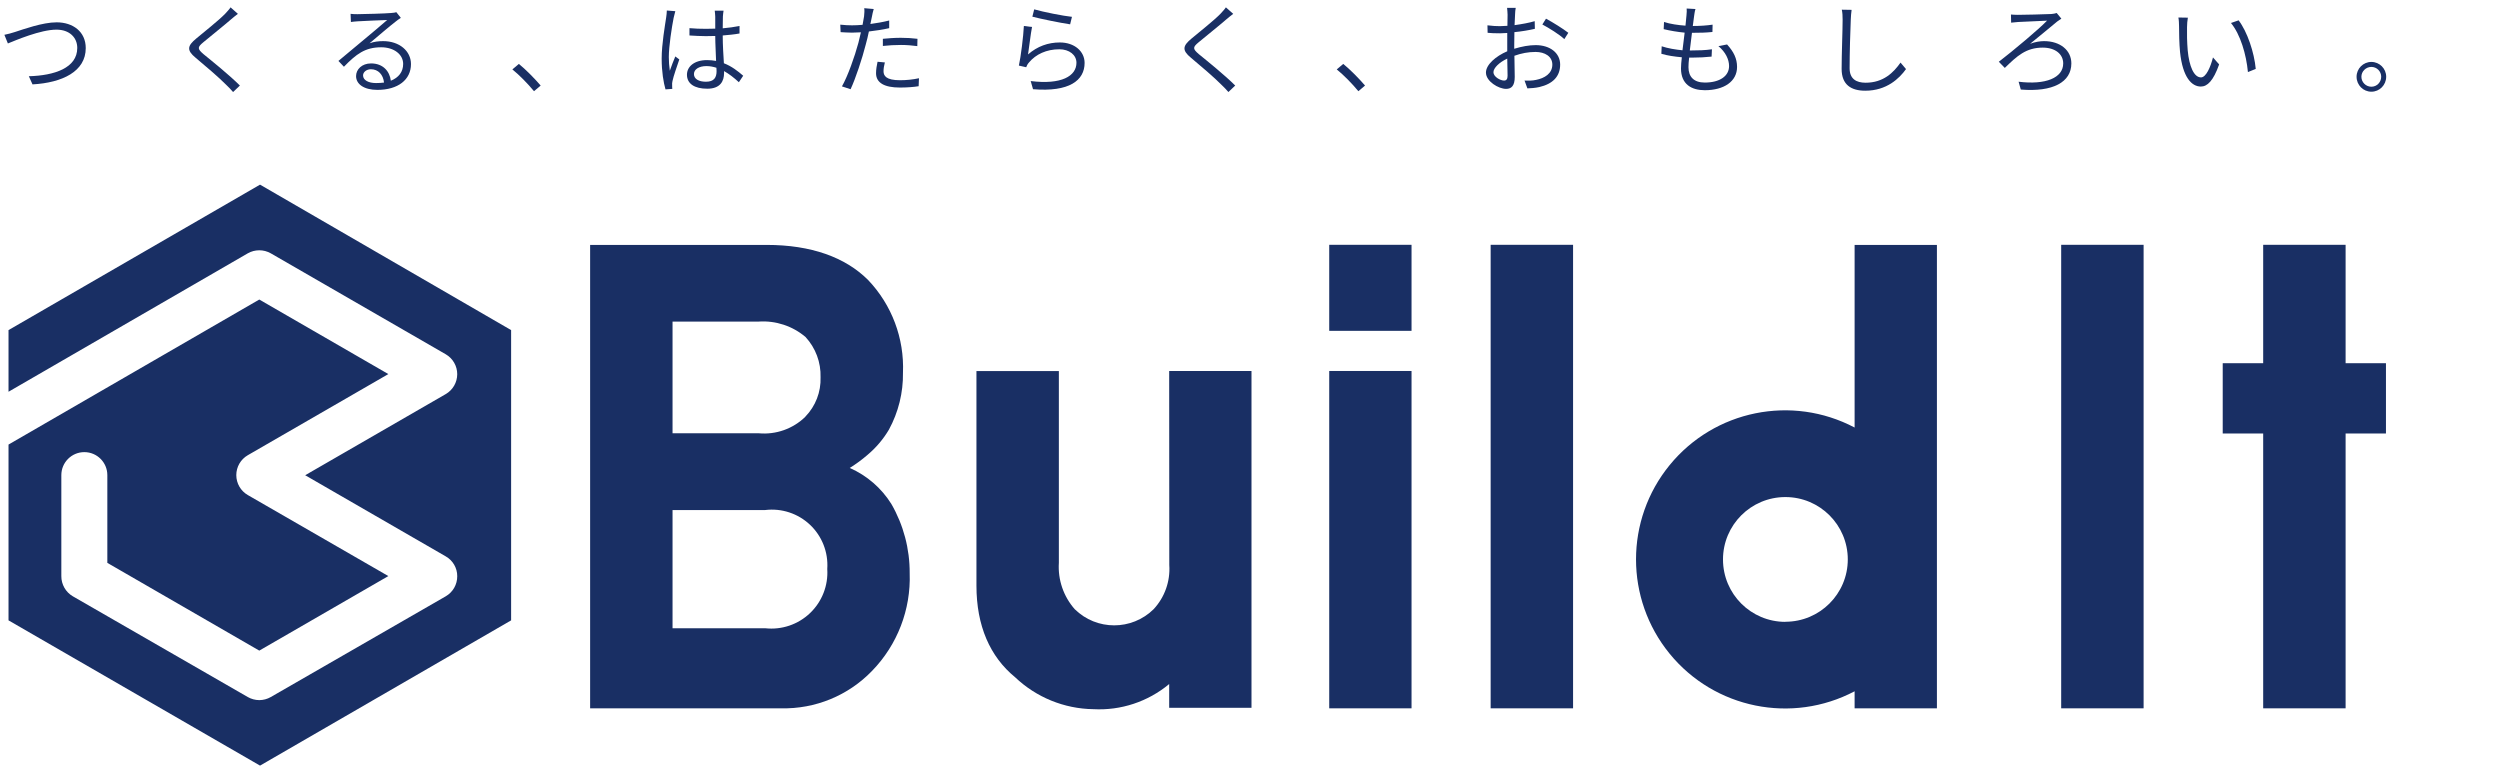
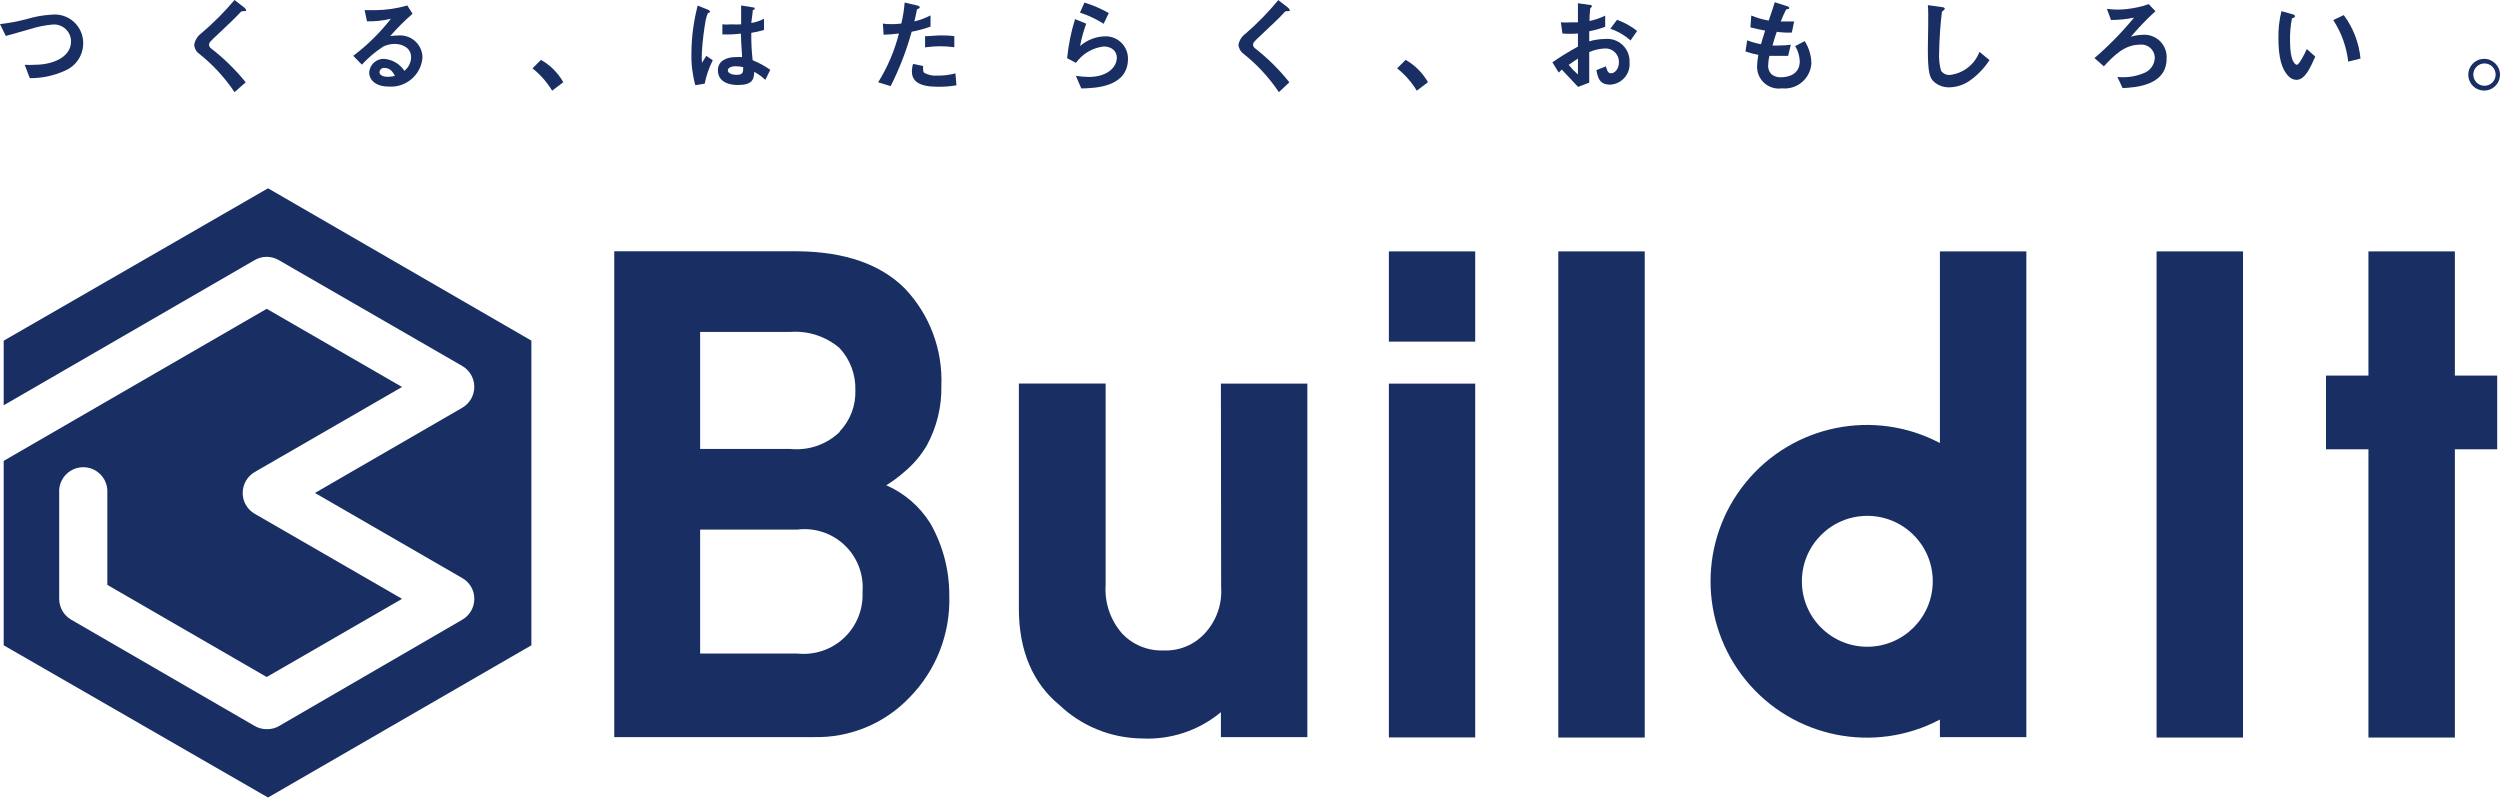
- <svg xmlns="http://www.w3.org/2000/svg" viewBox="0 0 234.78 71.9">
+ <svg xmlns="http://www.w3.org/2000/svg" viewBox="0 0 223.85 71.41">
  <g id="レイヤー_2" data-name="レイヤー 2">
    <g id="レイヤー_1-2" data-name="レイヤー 1">
-       <path d="M24.42,17.34.8,31v5.79l22.47-13a2.19,2.19,0,0,1,2.16,0l16.43,9.48a2.16,2.16,0,0,1,0,3.74l-13.2,7.62,13.2,7.62a2.13,2.13,0,0,1,1.08,1.86A2.16,2.16,0,0,1,41.86,56L25.43,65.46a2.19,2.19,0,0,1-1.08.29,2.21,2.21,0,0,1-1.08-.29L6.84,56A2.18,2.18,0,0,1,5.76,54.1V44.62a2.16,2.16,0,0,1,4.32,0v8.24L24.35,61.1l12.12-7-13.2-7.61a2.16,2.16,0,0,1,0-3.74l13.2-7.62-12.12-7L.8,41.75V58.26L24.42,71.9,48,58.26V31Z" style="fill:#192f64" />
-       <rect x="193.57" y="22.99" width="7.74" height="43.53" style="fill:#192f64" />
-       <path d="M79.81,43.94a13.13,13.13,0,0,0,1.67-1.23,9.22,9.22,0,0,0,2-2.36A10.85,10.85,0,0,0,84.8,35a11.91,11.91,0,0,0-3.27-8.7C79.38,24.15,76.16,23,72,23H55.42V66.52H73.34A11.49,11.49,0,0,0,81.9,63a12.51,12.51,0,0,0,3.53-9.17,12.88,12.88,0,0,0-1.72-6.5,8.78,8.78,0,0,0-3.9-3.38m-4.18-4.81a5.54,5.54,0,0,1-4.37,1.55h-8.1V30.2h8.09a6.16,6.16,0,0,1,4.4,1.45,5.34,5.34,0,0,1,1.41,3.78,5.05,5.05,0,0,1-1.43,3.7M63.16,47.9h8.69a5.21,5.21,0,0,1,5.84,5.53A5.26,5.26,0,0,1,71.86,59h-8.7Z" style="fill:#192f64" />
-       <path d="M109.81,53.06a5.54,5.54,0,0,1-1.47,4.15,5.28,5.28,0,0,1-7.41,0,6,6,0,0,1-1.49-4.36v-18H91.7V55c0,3.77,1.27,6.67,3.63,8.6a10.88,10.88,0,0,0,7.34,3h0a10.26,10.26,0,0,0,7.13-2.36v2.23h7.73V34.84h-7.73Z" style="fill:#192f64" />
-       <rect x="124.83" y="34.84" width="7.73" height="31.68" style="fill:#192f64" />
-       <rect x="124.83" y="22.99" width="7.73" height="8.08" style="fill:#192f64" />
-       <rect x="139.99" y="22.99" width="7.74" height="43.53" style="fill:#192f64" />
-       <polygon points="212.54 66.52 212.54 40.71 208.74 40.71 208.74 34.11 212.54 34.11 212.54 22.99 220.28 22.99 220.28 34.11 224.07 34.11 224.07 40.71 220.28 40.71 220.28 66.52 212.54 66.52" style="fill:#192f64" />
-       <path d="M174.17,23V40.15a14,14,0,1,0,0,24.77v1.6h7.73V23Zm-6.5,35.4a5.86,5.86,0,1,1,5.86-5.86A5.86,5.86,0,0,1,167.67,58.39Z" style="fill:#192f64" />
-       <text transform="translate(-0.26 8.05)" style="font-size:9.152px;fill:#192f64;font-family:MidashiGoPro-MB31-90ms-RKSJ-H, A-OTF Midashi Go MB31 Pro;letter-spacing:0.764em">つ<tspan x="16.15" y="0" style="letter-spacing:0.624em">く</tspan>
-         <tspan x="31.01" y="0" style="letter-spacing:0.847em">る</tspan>
-         <tspan x="47.91" y="0" style="letter-spacing:0.468em">、</tspan>
-         <tspan x="61.35" y="0" style="letter-spacing:0.847em">は</tspan>
-         <tspan x="78.25" y="0" style="letter-spacing:0.755em">た</tspan>
-         <tspan x="94.32" y="0" style="letter-spacing:0.672em">ら</tspan>
-         <tspan x="109.62" y="0" style="letter-spacing:0.717em">く</tspan>
-         <tspan x="125.33" y="0" style="letter-spacing:0.476em">、</tspan>
-         <tspan x="138.84" y="0" style="letter-spacing:0.811em">お</tspan>
-         <tspan x="155.42" y="0" style="letter-spacing:0.707em">も</tspan>
-         <tspan x="171.04" y="0" style="letter-spacing:0.743em">し</tspan>
-         <tspan x="186.99" y="0" style="letter-spacing:0.823em">ろ</tspan>
-         <tspan x="203.68" y="0" style="letter-spacing:0.912em">い</tspan>
-         <tspan x="221.18" y="0" style="letter-spacing:0.514em">。</tspan>
-       </text>
+       <path d="M24,16.86.33,30.5v5.79l22.47-13a2.14,2.14,0,0,1,2.16,0l16.43,9.48a2.16,2.16,0,0,1,0,3.74L28.2,44.14l13.19,7.62a2.13,2.13,0,0,1,1.08,1.86,2.16,2.16,0,0,1-1.08,1.87L25,65a2.06,2.06,0,0,1-1.08.29A2.11,2.11,0,0,1,22.8,65L6.38,55.49A2.16,2.16,0,0,1,5.3,53.62V44.14a2.16,2.16,0,1,1,4.31,0v8.23l14.27,8.25,12.12-7L22.8,46a2.15,2.15,0,0,1-1.07-1.86,2.17,2.17,0,0,1,1.07-1.87L36,34.65l-12.12-7L.33,41.27V57.78L24,71.41,47.58,57.78V30.5Z" style="fill:#192f64" />
+       <rect x="193.1" y="22.51" width="7.74" height="43.53" style="fill:#192f64" />
+       <path d="M79.34,43.46A11.84,11.84,0,0,0,81,42.23a8.91,8.91,0,0,0,2-2.37,10.68,10.68,0,0,0,1.29-5.32,11.94,11.94,0,0,0-3.26-8.7c-2.16-2.17-5.37-3.3-9.58-3.34H55V66H72.87a11.46,11.46,0,0,0,8.56-3.54A12.44,12.44,0,0,0,85,53.33a12.93,12.93,0,0,0-1.71-6.49,8.81,8.81,0,0,0-3.91-3.38m-4.17-4.81A5.54,5.54,0,0,1,70.8,40.2H62.69V29.72h8.09a6.1,6.1,0,0,1,4.4,1.45,5.33,5.33,0,0,1,1.41,3.77,5.09,5.09,0,0,1-1.42,3.71M62.69,47.42h8.69A5.21,5.21,0,0,1,77.23,53a5.28,5.28,0,0,1-5.83,5.52H62.69Z" style="fill:#192f64" />
+       <path d="M109.34,52.58a5.51,5.51,0,0,1-1.47,4.14,4.73,4.73,0,0,1-3.68,1.52,4.84,4.84,0,0,1-3.73-1.53A6,6,0,0,1,99,52.34v-18H91.23V54.52c0,3.77,1.27,6.67,3.62,8.6a10.88,10.88,0,0,0,7.34,3h0a10.26,10.26,0,0,0,7.13-2.35V66h7.74V34.35h-7.74Z" style="fill:#192f64" />
+       <rect x="124.36" y="34.35" width="7.73" height="31.68" style="fill:#192f64" />
+       <rect x="124.36" y="22.51" width="7.73" height="8.08" style="fill:#192f64" />
+       <rect x="139.53" y="22.51" width="7.74" height="43.53" style="fill:#192f64" />
+       <polygon points="212.07 66.04 212.07 40.23 208.27 40.23 208.27 33.63 212.07 33.63 212.07 22.51 219.81 22.51 219.81 33.63 223.6 33.63 223.6 40.23 219.81 40.23 219.81 66.04 212.07 66.04" style="fill:#192f64" />
+       <path d="M173.7,22.51V39.67a14,14,0,1,0,0,24.76V66h7.74V22.51Zm-6.5,35.4a5.86,5.86,0,1,1,5.86-5.86A5.87,5.87,0,0,1,167.2,57.91Z" style="fill:#192f64" />
+       <path d="M5.79,6.34A7.48,7.48,0,0,1,2.67,7l-.46-1.2a6.55,6.55,0,0,0,.89,0c1.57,0,3.26-.64,3.26-2.1a1.52,1.52,0,0,0-1.68-1.5,9.36,9.36,0,0,0-2,.41c-.34.09-1.84.53-2.16.61L0,2.16a17.44,17.44,0,0,0,2.35-.44,9.71,9.71,0,0,1,2.29-.41A2.55,2.55,0,0,1,7.45,3.9,2.66,2.66,0,0,1,5.79,6.34Z" style="fill:#192f64" />
+       <path d="M21.75,1c-.11,0-.14,0-.38.27s-1.08,1.06-2,1.93c-.6.57-.65.62-.65.79a.38.38,0,0,0,.15.32A18.65,18.65,0,0,1,22,7.37L21,8.25a15.14,15.14,0,0,0-3.16-3.43A1.07,1.07,0,0,1,17.39,4,1.61,1.61,0,0,1,18,3,25.31,25.31,0,0,0,21,0l.84.65s.2.16.2.25S22,1,21.75,1Z" style="fill:#192f64" />
+       <path d="M34.79,7.75c-1.14,0-1.73-.58-1.73-1.26a1.29,1.29,0,0,1,1.35-1.22,2.4,2.4,0,0,1,1.8,1.07,1.59,1.59,0,0,0,.6-1.21c0-.91-.88-1.2-1.48-1.2a2.46,2.46,0,0,0-1,.23A10.12,10.12,0,0,0,32.4,5.79L31.63,5A18.1,18.1,0,0,0,35,1.68a8.47,8.47,0,0,1-2.14.23l-.21-1c.22,0,.74,0,1,0A10.69,10.69,0,0,0,36.47.49l.47.74a21.18,21.18,0,0,0-2,2,6.66,6.66,0,0,1,.89-.06,2,2,0,0,1,2,2A2.83,2.83,0,0,1,34.79,7.75Zm-.35-1.67a.41.41,0,0,0-.46.38c0,.32.43.42.75.42a2.43,2.43,0,0,0,.63-.09C35.24,6.58,35,6.08,34.44,6.08Z" style="fill:#192f64" />
+       <path d="M48.44,5.36a5.34,5.34,0,0,1,2,2l-1,.76a7.6,7.6,0,0,0-1.76-2Z" style="fill:#192f64" />
+       <path d="M63.1,7.49l-.84.14a9.7,9.7,0,0,1-.35-2.84A17.24,17.24,0,0,1,62.47.5l.88.35s.22.09.22.18a.11.11,0,0,1,0,.07l-.18.07a3,3,0,0,0-.2.62,24.1,24.1,0,0,0-.34,2.84,8.2,8.2,0,0,0,0,1L63.24,5l.58.4A8.1,8.1,0,0,0,63.1,7.49Zm5.43-.34a4.88,4.88,0,0,0-1-.72c0,.7-.2,1.18-1.44,1.18-.27,0-1.81,0-1.81-1.32,0-.82.73-1.18,1.62-1.18a5.09,5.09,0,0,1,.55,0c-.07-1.09-.1-1.48-.11-2.1a10.39,10.39,0,0,1-1.66.07V2.18a4.57,4.57,0,0,0,.82,0,7,7,0,0,0,.86,0c0-.69,0-.79,0-1.69l1,.16c.19,0,.22.07.22.13s-.09.09-.18.14c0,.23-.08.64-.13,1.14a3.9,3.9,0,0,0,1.14-.38v1a7.83,7.83,0,0,1-1.14.26,20.4,20.4,0,0,0,.12,2.45,8,8,0,0,1,1.58.86ZM65.89,5.93c-.43,0-.72.16-.72.37s.26.4.8.4.59-.21.57-.69A3.92,3.92,0,0,0,65.89,5.93Z" style="fill:#192f64" />
+       <path d="M81.63,2.84a26.16,26.16,0,0,1-1.88,4.87l-1.12-.34A15.48,15.48,0,0,0,80.49,3a12.93,12.93,0,0,1-1.37.11l-.07-1a3.7,3.7,0,0,0,.74.05,6,6,0,0,0,.91-.05A11,11,0,0,0,81,.23l1.13.26s.22.05.22.15,0,.09-.11.13-.13.06-.15.15c-.08.42-.16.75-.22,1a6.69,6.69,0,0,0,1.45-.54v1A10.62,10.62,0,0,1,81.63,2.84ZM84,7.77c-1.65,0-2.35-.45-2.35-1.39a2.11,2.11,0,0,1,.11-.66l.9.19a1.62,1.62,0,0,0,0,.34.33.33,0,0,0,.11.28,2.15,2.15,0,0,0,1.17.24,5.83,5.83,0,0,0,1.61-.2l.09,1.07A9.15,9.15,0,0,1,84,7.77Zm.2-3.63a10.63,10.63,0,0,0-1.37.1v-1c.47,0,.93-.07,1.42-.07a9.42,9.42,0,0,1,1.2.06v1A10.05,10.05,0,0,0,84.15,4.14Z" style="fill:#192f64" />
+       <path d="M96.82,7.92l-.49-1.13a8.48,8.48,0,0,0,1.14.1C99.18,6.89,100,6,100,5.16c0-.58-.47-1-1.16-1a3.56,3.56,0,0,0-2.5,1.47l-.79-.42a17.64,17.64,0,0,1,.71-3.5l1,.41a12.72,12.72,0,0,0-.55,2A3.54,3.54,0,0,1,99,3.25a2,2,0,0,1,2,2C101,7.84,98,7.89,96.82,7.92Zm2-5.79a9.22,9.22,0,0,0-2.12-1l.4-.9a10.7,10.7,0,0,1,2.18.94Z" style="fill:#192f64" />
+       <path d="M115.22,1c-.11,0-.14,0-.37.27s-1.08,1.06-2,1.93c-.6.57-.65.62-.65.79a.39.39,0,0,0,.16.32,18.6,18.6,0,0,1,3.09,3.06l-.94.88a15.14,15.14,0,0,0-3.16-3.43,1.1,1.1,0,0,1-.46-.81,1.58,1.58,0,0,1,.64-1,25.31,25.31,0,0,0,2.93-3l.84.65s.19.16.19.25S115.43,1,115.22,1Z" style="fill:#192f64" />
+       <path d="M125.86,5.36a5.34,5.34,0,0,1,2,2l-1,.76a7.6,7.6,0,0,0-1.76-2Z" style="fill:#192f64" />
+       <path d="M139,5.58a25.17,25.17,0,0,1,2.29-1.41V3a8.22,8.22,0,0,1-1.39,0l-.14-1a6.86,6.86,0,0,0,.9,0c.23,0,.37,0,.63,0,0-1,0-1.11,0-1.71l1,.14c.25,0,.25.1.25.14s-.13.15-.15.18a11.18,11.18,0,0,0-.07,1.13,6,6,0,0,0,1.41-.48v1a8.89,8.89,0,0,1-1.43.4v.9a5.16,5.16,0,0,1,1.41-.21,2,2,0,0,1,2.2,2.09,1.84,1.84,0,0,1-1.71,2c-1,0-1.13-.63-1.26-1.3l.85-.34c.11.38.18.62.47.62s.7-.33.7-1a1.2,1.2,0,0,0-1.27-1.22,4.07,4.07,0,0,0-1.39.32c0,1.46,0,1.62,0,2.74l-1,.38c-.39-.42-.62-.67-1.46-1.55-.12.12-.14.13-.27.27Zm2.29-.33c-.26.16-.45.28-.83.56a7,7,0,0,0,.83.86ZM146,3.62a5.37,5.37,0,0,0-1.81-1.05l.6-.8a6.56,6.56,0,0,1,1.8,1Z" style="fill:#192f64" />
+       <path d="M159.55,7.91a1.94,1.94,0,0,1-2.22-2,6.92,6.92,0,0,1,.11-1,7.29,7.29,0,0,1-1.15-.3l.15-1a7.34,7.34,0,0,0,1.24.35c.09-.32.17-.62.37-1.22-.56-.11-.8-.16-1.32-.29l.08-1.06a7.08,7.08,0,0,0,1.56.45c.27-.79.41-1.18.54-1.64L160,.55c.07,0,.21.07.21.17s-.13.09-.28.13a11.57,11.57,0,0,0-.48,1.07c.46,0,.67,0,1.2,0l-.21,1a8.54,8.54,0,0,1-1.35-.07c-.11.31-.22.64-.38,1.22a3.17,3.17,0,0,0,.6,0A6.33,6.33,0,0,0,160.35,4l-.24,1c-.13,0-.42,0-.87,0s-.56,0-.81,0a4.9,4.9,0,0,0-.11.84,1.05,1.05,0,0,0,.29.8,1.24,1.24,0,0,0,.86.28c.75,0,1.68-.32,1.68-1.43a2.79,2.79,0,0,0-.41-1.36l.85-.45a3.76,3.76,0,0,1,.6,2A2.39,2.39,0,0,1,159.55,7.91Z" style="fill:#192f64" />
+       <path d="M176.36,7.23a3.28,3.28,0,0,1-1.82.59,2,2,0,0,1-1.34-.47c-.43-.37-.58-.84-.58-3,0-.56.08-3.28,0-3.89l1.22.17c.22,0,.3.1.3.15s-.11.15-.26.27a35.81,35.81,0,0,0-.25,3.66,4.92,4.92,0,0,0,.17,1.62.89.89,0,0,0,.81.38,3.22,3.22,0,0,0,2.63-2.07l.9.74A6.64,6.64,0,0,1,176.36,7.23Z" style="fill:#192f64" />
+       <path d="M190.06,7.89l-.47-1a4.84,4.84,0,0,0,2.52-.41,1.52,1.52,0,0,0,.83-1.37A1.2,1.2,0,0,0,191.58,4c-1.35,0-2.33,1-3.2,1.94l-.84-.74a29.54,29.54,0,0,0,3.54-3.62,10.37,10.37,0,0,1-2.06.21l-.37-1a8.08,8.08,0,0,0,1,.07,8.91,8.91,0,0,0,1.62-.18,6.74,6.74,0,0,0,1.12-.31L193,1a24.29,24.29,0,0,0-2.2,2.29,3.58,3.58,0,0,1,1-.17A2,2,0,0,1,194,5.24C194,7.69,191.16,7.83,190.06,7.89Z" style="fill:#192f64" />
+       <path d="M205.62,7.15a1,1,0,0,1-.68-.3c-.64-.62-.93-1.7-.93-3.43A9.32,9.32,0,0,1,204.28,1l1,.28c.06,0,.21.06.21.17s-.11.14-.27.19a9.71,9.71,0,0,0-.17,2.05c0,1.78.44,2.11.62,2.11s.71-1,.88-1.41l.76.68C206.82,6.18,206.36,7.15,205.62,7.15Zm4.64-1.63a8.61,8.61,0,0,0-1.34-3.72l.94-.45a7.77,7.77,0,0,1,1.5,3.89Z" style="fill:#192f64" />
+       <path d="M223.85,6.68a1.42,1.42,0,1,1-1.41-1.41A1.42,1.42,0,0,1,223.85,6.68Zm-2.39,0a1,1,0,1,0,1-1A1,1,0,0,0,221.46,6.68Z" style="fill:#192f64" />
    </g>
  </g>
</svg>
